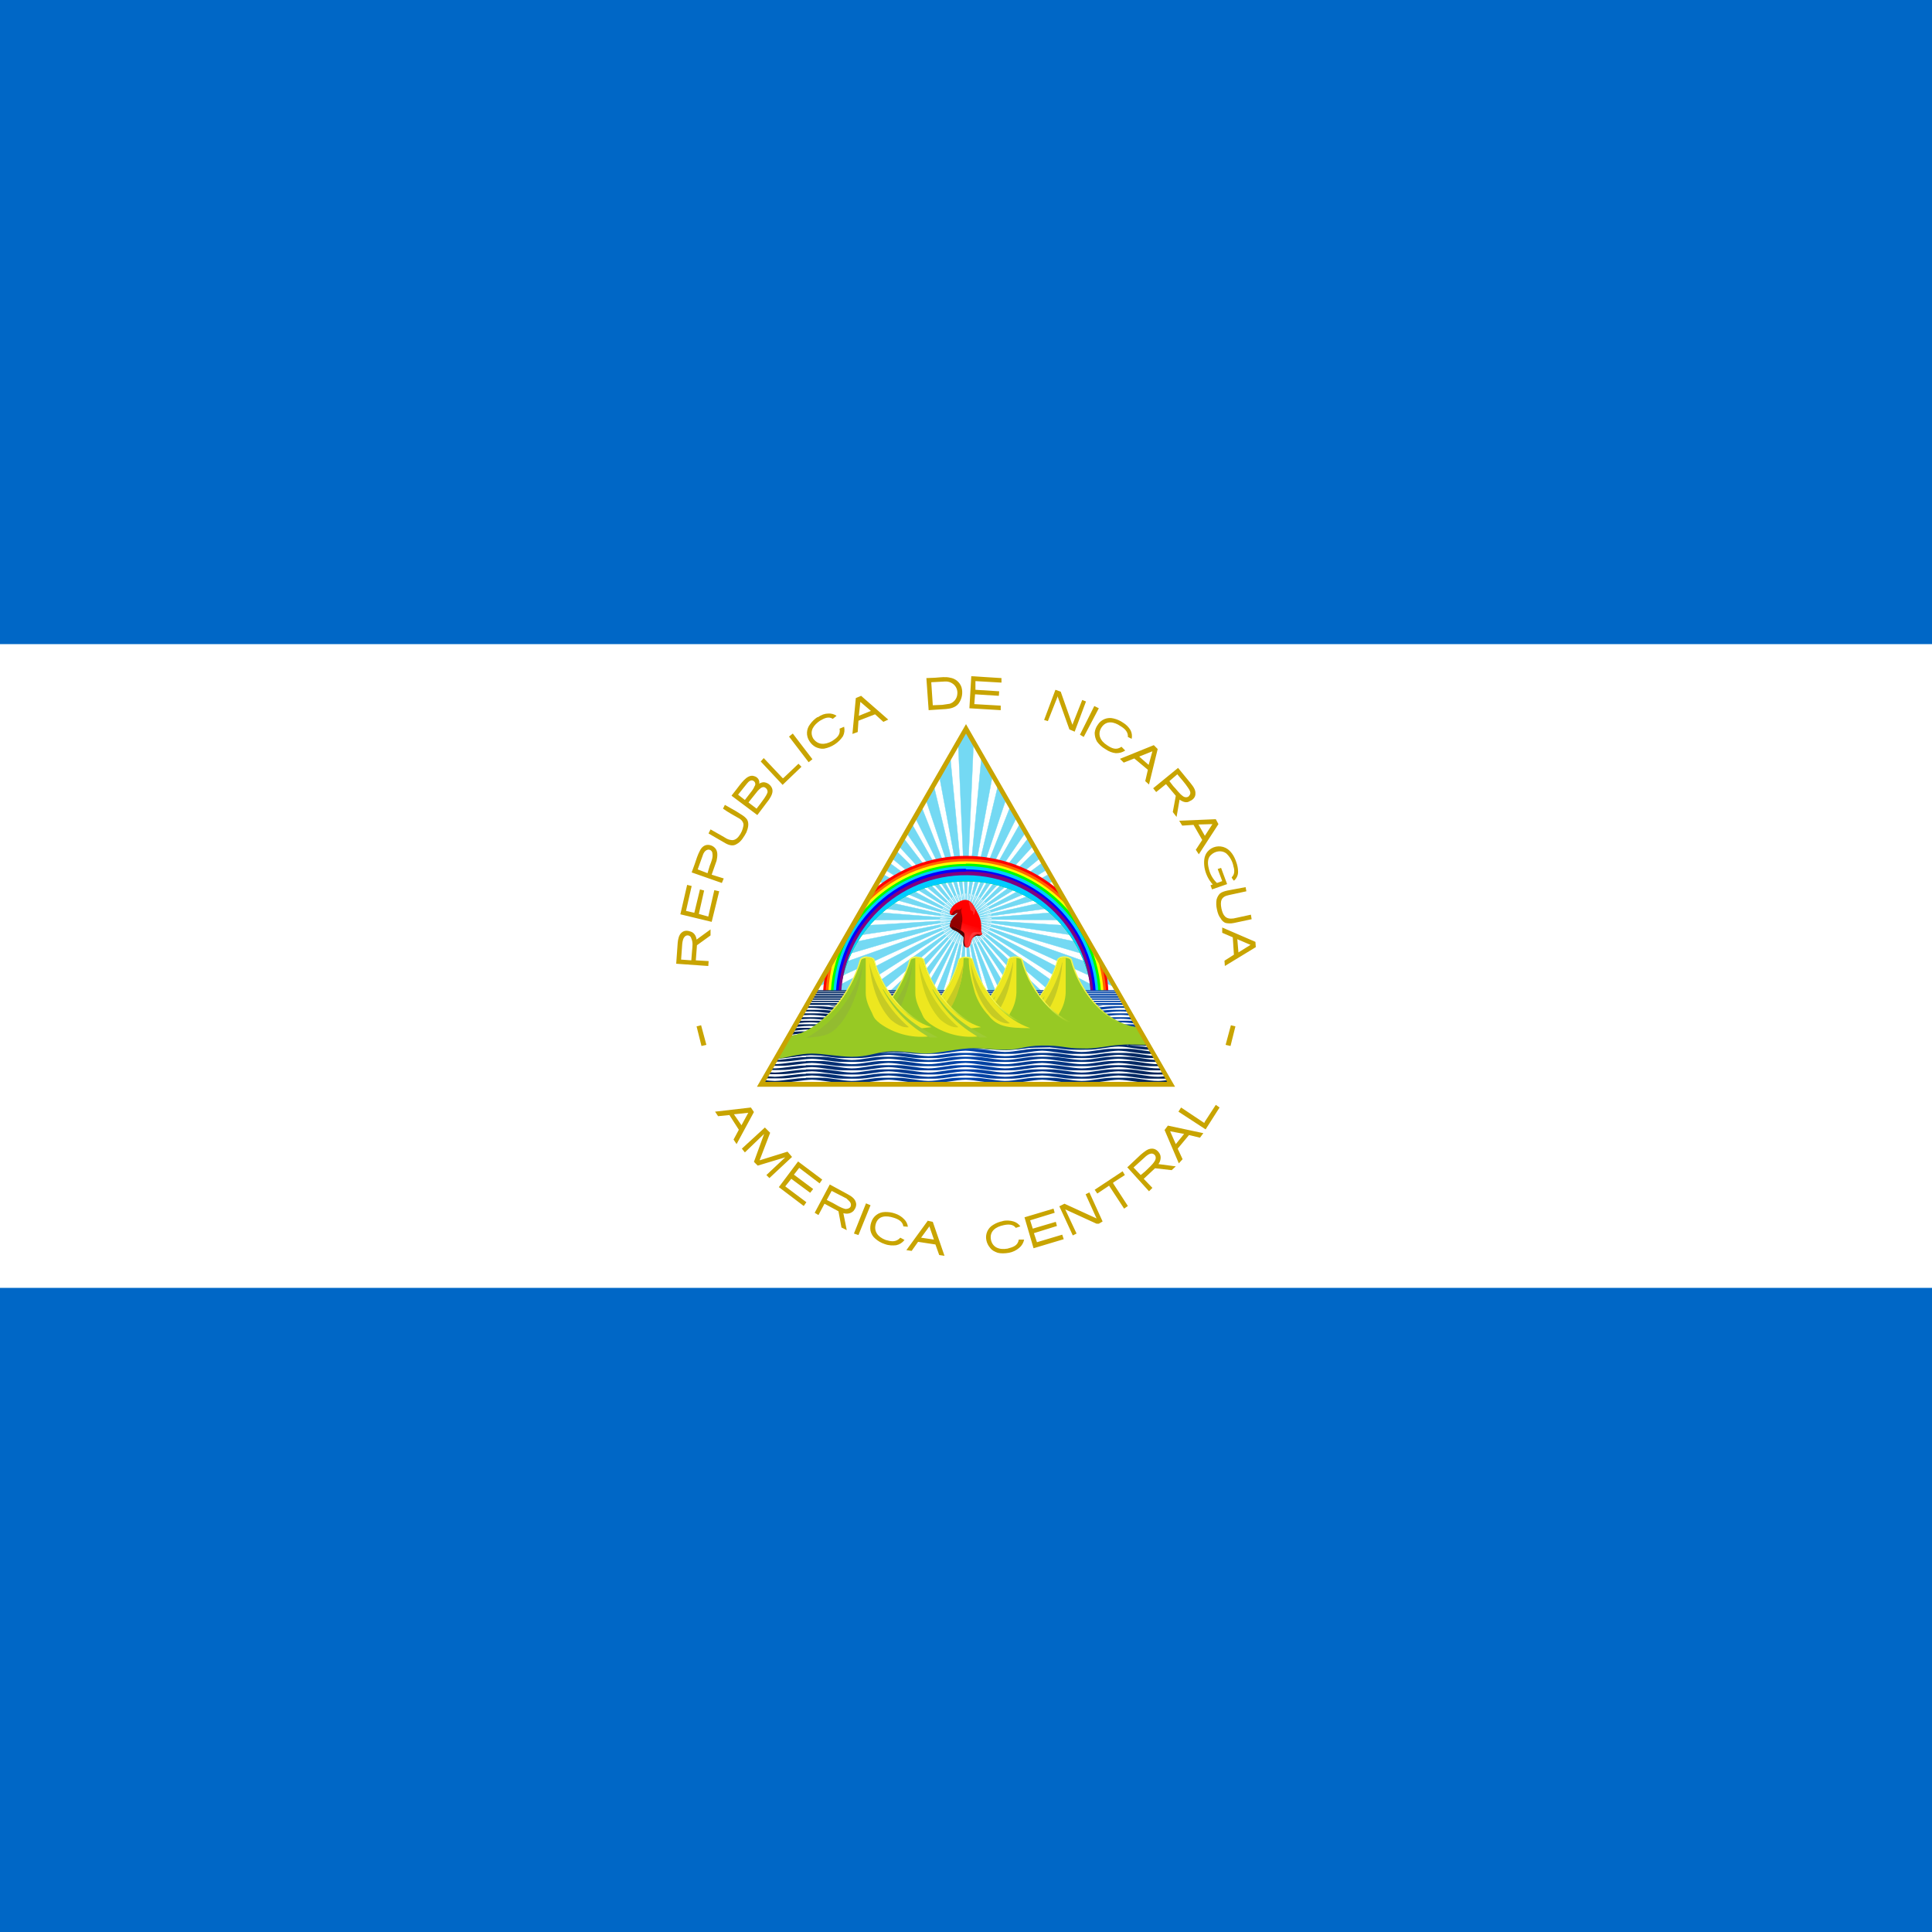
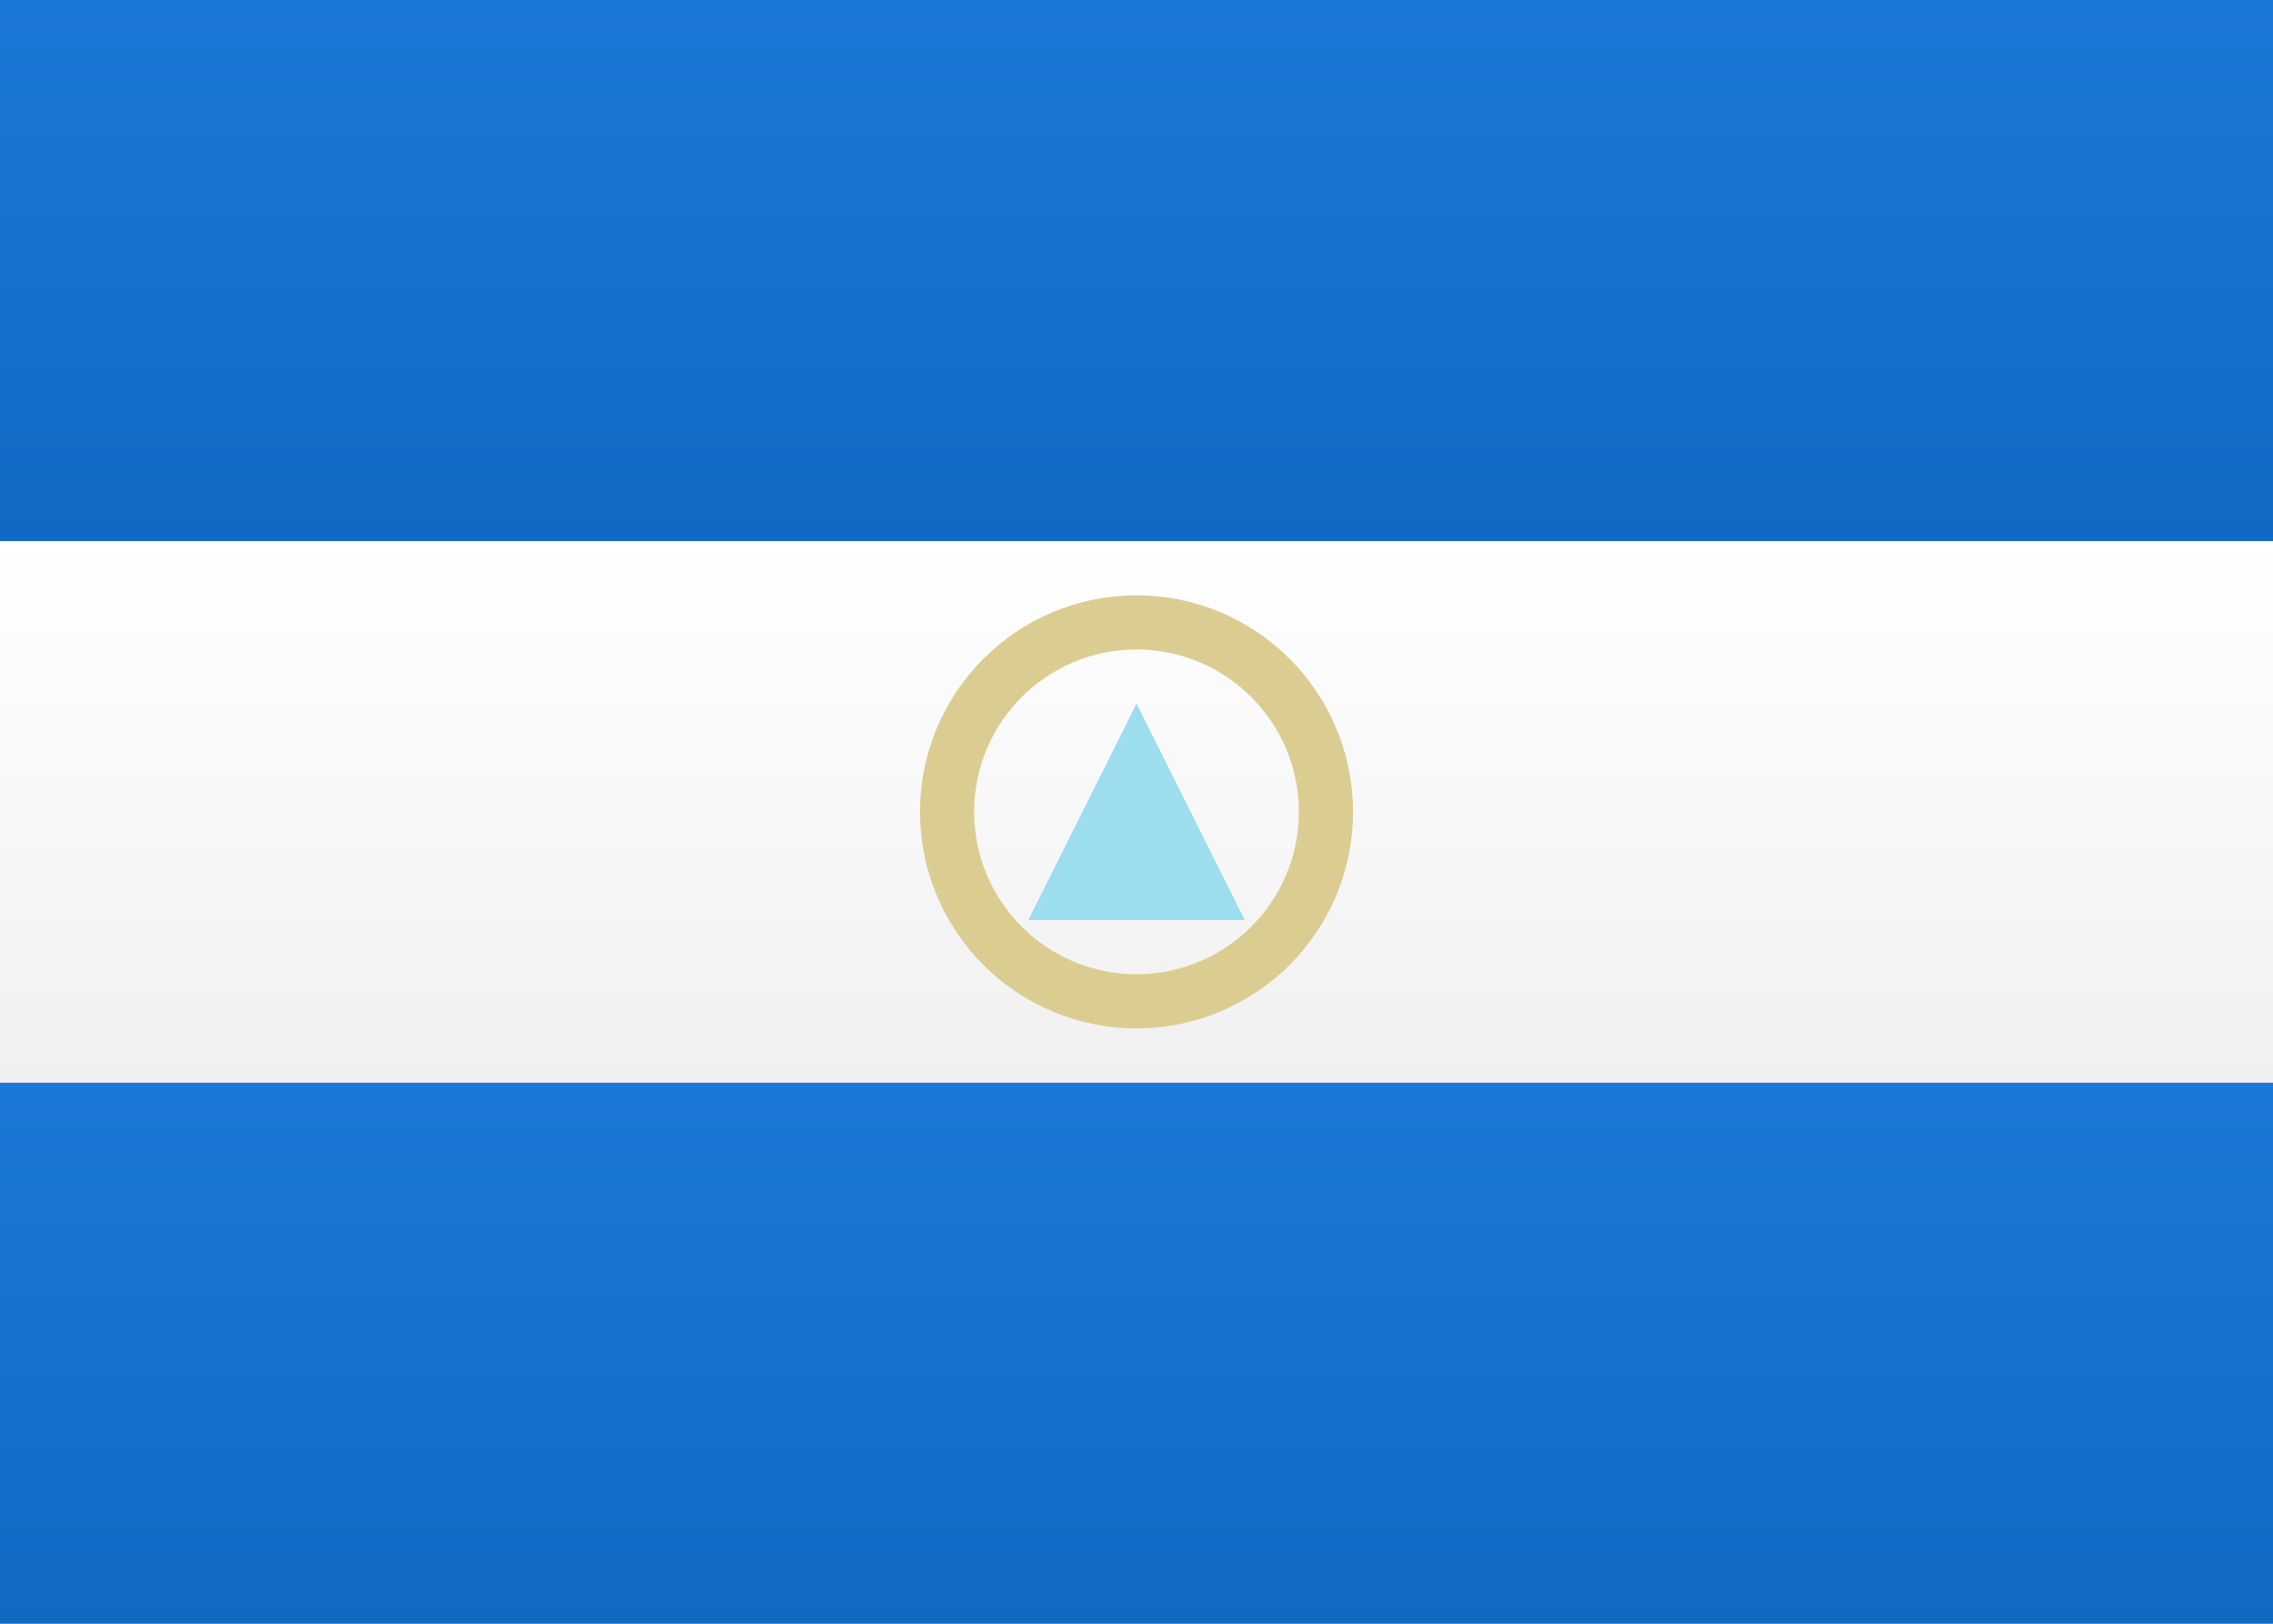
- <svg xmlns="http://www.w3.org/2000/svg" xmlns:xlink="http://www.w3.org/1999/xlink" id="flag-icons-ni" viewBox="0 0 512 512">
+ <svg xmlns="http://www.w3.org/2000/svg" width="21px" height="15px" viewBox="0 0 21 15" version="1.1">
  <defs>
-     <linearGradient id="f" x1="498.7" x2="500.6" y1="289.1" y2="283.4" gradientUnits="userSpaceOnUse">
-       <stop offset="0" stop-color="#510000" />
-       <stop offset=".3" stop-color="#8a0000" />
-       <stop offset="1" stop-color="#a00" />
+     <linearGradient x1="50%" y1="0%" x2="50%" y2="100%" id="linearGradient-1">
+       <stop stop-color="#FFFFFF" offset="0%" />
+       <stop stop-color="#F0F0F0" offset="100%" />
    </linearGradient>
-     <linearGradient id="g" x1="501.4" x2="502.9" y1="291.4" y2="287.4" gradientUnits="userSpaceOnUse">
-       <stop offset="0" stop-color="#ff2a2a" />
-       <stop offset="1" stop-color="red" />
+     <linearGradient x1="50%" y1="0%" x2="50%" y2="100%" id="linearGradient-2">
+       <stop stop-color="#1A78D6" offset="0%" />
+       <stop stop-color="#106AC4" offset="100%" />
    </linearGradient>
-     <linearGradient id="b" x1="484.8" x2="484.8" y1="311.7" y2="317.6" gradientUnits="userSpaceOnUse">
-       <stop offset="0" stop-color="#F5F549" />
-       <stop offset="1" stop-color="#97C924" />
-     </linearGradient>
-     <linearGradient id="a">
-       <stop offset="0" stop-color="#025" />
-       <stop offset=".5" stop-color="#04a" />
-       <stop offset="1" stop-color="#025" />
-     </linearGradient>
-     <linearGradient xlink:href="#a" id="h" x1="444.5" x2="634.4" y1="317.5" y2="317.5" gradientUnits="userSpaceOnUse" />
-     <linearGradient xlink:href="#b" id="v" x1="484.8" x2="484.8" y1="311.7" y2="317.6" gradientUnits="userSpaceOnUse" />
-     <linearGradient xlink:href="#a" id="o" x1="444.5" x2="634.4" y1="317.5" y2="317.5" gradientUnits="userSpaceOnUse" />
-     <linearGradient xlink:href="#a" id="p" x1="444.5" x2="634.4" y1="317.5" y2="317.5" gradientUnits="userSpaceOnUse" />
-     <linearGradient xlink:href="#a" id="q" x1="444.5" x2="634.4" y1="317.5" y2="317.5" gradientUnits="userSpaceOnUse" />
-     <linearGradient xlink:href="#a" id="r" x1="444.5" x2="634.4" y1="317.5" y2="317.5" gradientUnits="userSpaceOnUse" />
-     <linearGradient xlink:href="#b" id="u" x1="484.8" x2="484.8" y1="311.7" y2="317.6" gradientUnits="userSpaceOnUse" />
-     <linearGradient xlink:href="#a" id="x" x1="98.9" x2="125" y1="1440.2" y2="1440.2" gradientTransform="scale(4.45715 .22436)" gradientUnits="userSpaceOnUse" />
-     <linearGradient xlink:href="#a" id="j" x1="444.5" x2="634.4" y1="317.5" y2="317.5" gradientUnits="userSpaceOnUse" />
-     <linearGradient xlink:href="#a" id="l" x1="444.5" x2="634.4" y1="317.5" y2="317.5" gradientUnits="userSpaceOnUse" />
-     <linearGradient xlink:href="#a" id="m" x1="444.5" x2="634.4" y1="317.5" y2="317.5" gradientUnits="userSpaceOnUse" />
-     <linearGradient xlink:href="#a" id="i" x1="444.5" x2="634.4" y1="317.5" y2="317.5" gradientUnits="userSpaceOnUse" />
-     <linearGradient xlink:href="#b" id="s" x1="484.8" x2="484.8" y1="311.7" y2="317.6" gradientUnits="userSpaceOnUse" />
-     <linearGradient xlink:href="#a" id="y" x1="47.9" x2="61.7" y1="3054.2" y2="3054.2" gradientTransform="scale(9.12405 .1096)" gradientUnits="userSpaceOnUse" />
-     <clipPath id="c">
-       <path d="m500 226.4-63.7 110.3h127.4z" />
-     </clipPath>
  </defs>
-   <path fill="#0067c6" d="M0 0h512v512H0z" />
-   <path fill="#fff" d="M0 170.7h512v170.6H0z" />
-   <path fill="#c8a400" d="m179.2 255.4 8.5.6.1-1.3-3.4-.2.3-4 3.6-2.6v-1.6l-3.7 2.7c-.1-.9-.6-1.8-1.5-2.1-.8-.3-1.7-.4-2.4.2-.8.6-1 1.8-1.1 2.7l-.4 5.6zm1.3-1.1.3-4.2c.1-.7.2-1.5.8-2a1 1 0 0 1 1.6.6c.5 1 .3 2.2.2 3.3l-.2 2.5-2.7-.2zm-.2-12 8.3 2 2-8.1-1.3-.3-1.6 7-2.5-.7 1.4-6.2-1.1-.3-1.5 6.2-2.2-.5 1.5-6.6-1.2-.3-1.8 7.8zm3-11.1 8 2.8.5-1.2-3.2-1 1.3-3.7c.2-1 .4-2.2-.2-3.1a2.6 2.6 0 0 0-2.1-1.1c-1 0-1.7.7-2.1 1.5-.6 1.1-1 2.4-1.4 3.6l-.8 2.2zm1.6-.8 1.3-3.6c.2-.7.6-1.4 1.3-1.6.6-.2 1.3.3 1.3 1 .2 1-.3 2.2-.7 3.2l-.6 2-2.6-1zm2.9-9.5 4.5 2.6c.9.5 2 .8 2.9.2 1.2-.6 2-2 2.6-3.1.4-1 .8-2.3.2-3.4-.7-1-1.9-1.5-2.9-2.2l-3-1.7-.5 1c1.4 1 2.9 1.8 4.3 2.6.7.4 1.3 1.2 1.1 2a6 6 0 0 1-1.2 2.7c-.5.7-1.3 1.2-2.1 1-1-.1-1.6-.7-2.4-1.1l-3-1.7-.5 1zm6.1-10 6.8 5.1 3.1-4.1c.6-.9 1.2-2 .8-3a2.6 2.6 0 0 0-2.2-1.6c-.4 0-1 .2-1.2.4.2-1-.5-1.8-1.3-2-1-.4-2 .3-2.7 1-.8.8-1.5 1.8-2.2 2.7l-1.1 1.4zm1.7-.3 2.4-3c.4-.5 1-1 1.6-.7.6.3.7 1 .4 1.4-.4 1-1 1.6-1.6 2.4l-1 1.3-1.8-1.4zm2.8 2 2.4-3c.5-.5 1-1.1 1.7-1 .6.2 1 .8.9 1.4-.4 1.1-1.2 2-1.9 3l-1 1.3-2.1-1.6zm3.2-10.8 5.8 6.2 5-4.8-.8-.8-4 3.8h-.2l-5-5.3zm7.5-6.6 5.2 6.8 1-.8-5.2-6.8zm7.6-5.2a7.2 7.2 0 0 0-2 1.9 3.8 3.8 0 0 0-.2 4.5 4.4 4.4 0 0 0 1.7 1.6c.7.3 1.4.5 2.2.4a7.7 7.7 0 0 0 5-3.3 3.7 3.7 0 0 0 .3-2.5l-1.2.5c.3 1.7-.8 2.5-2 3.3-2 1.1-3.8 1-5-.7-1.1-2 .2-3.6 1.8-4.7 1.2-.7 2.3-1.2 3.4-.5l1-.8a3.4 3.4 0 0 0-2.2-.6c-.9 0-1.8.3-2.8 1zm10.1-5-.9 9.5 1.4-.5.2-3 4.4-1.7 2.2 2 1.3-.6-7.2-6.3-1.4.6zm1.2 1 2.8 2.4-3.2 1.3.4-3.7zm17.5-6.3.6 8.5 4.6-.3c1.2-.1 2.5-.4 3.3-1.4a5 5 0 0 0 .8-4.4 3.8 3.8 0 0 0-3-2.5c-1.2-.3-2.5-.1-3.9 0l-2.4.1zm1.3 1.1 3.7-.2a3.1 3.1 0 0 1 2 .6 2.9 2.9 0 0 1 1.2 2.7 2.9 2.9 0 0 1-2 2.6l-2 .3-2.5.1-.4-6zm10.6-1.6-.5 8.5 8.3.5V187l-7-.4.2-2.6 6.3.4.1-1.2-6.3-.4v-2.3l6.9.4v-1.2l-8-.5zm22.3 3.6-3 8 1 .3 2.5-6.3v-.3l.2.4 3 8.4 1.4.6 3-8-1-.4-2.5 6.3v.3l-.2-.3-3-8.5zm11.5 4.9-4 7.6-1-.6 3.8-7.6zm6.4 3.8a7.2 7.2 0 0 0-2.5-1.1 3.8 3.8 0 0 0-4.2 1.7 4.4 4.4 0 0 0-.8 2.1c0 .8.2 1.6.6 2.3a7 7 0 0 0 2.2 2c1 .7 1.9 1 2.8 1.1 1 0 1.7-.2 2.5-.7l-1-1c-1.4 1-2.6.4-3.8-.4-1.9-1.2-2.6-3-1.5-4.7 1.3-2 3.4-1.5 5-.4 1.2.7 2.1 1.6 2 2.9l1 .5a3.4 3.4 0 0 0-.3-2.3 5.8 5.8 0 0 0-2-2zm8.1 6-8.9 3.6 1 1 2.8-1.1 3.6 3-.7 3 1 .9 2.3-9.4-1-1zm-.3 1.6-1 3.6-2.5-2.2 3.5-1.4zm6.8 4.4-6.6 5.4.8 1 2.6-2.1 2.6 3.1-.8 4.3 1 1.3.8-4.6c.8.6 1.9 1 2.7.4.8-.3 1.5-1 1.5-1.9.1-1.2-.7-2.1-1.4-3l-3.2-3.9zm-.2 1.7c1 1.2 2 2.3 2.8 3.5.4.6 1 1.4.4 2.1-.3.6-1.2.6-1.7.2-1-.7-1.7-1.8-2.6-2.7l-1-1.3 2.1-1.8zm10.1 11.9-9.6.4.8 1.3 3-.2 2.3 4-1.7 2.6.8 1.2 5.2-8-.7-1.3zm-.8 1.3-2 3.1-1.7-3 3.7-.1zm6.3 10c-.5-1.5-1.4-3-2.8-3.7a4 4 0 0 0-4.8 1c-1 1.2-1 2.8-.8 4.2a9 9 0 0 0 2.2 4.5l-.6.2.4 1.1 4-1.4-1.6-4.3-.9.3 1.2 3.2-1.4.5a7.5 7.5 0 0 1-2.2-4c-.3-1.2-.3-2.6.6-3.4 1-1 2.7-1.4 4-.5a6.2 6.2 0 0 1 2 3.6c.3.9.3 2-.4 2.7-.2.1 0 .3.1.5l.4.5a3 3 0 0 0 1.1-2.4c0-.9-.2-1.8-.5-2.6zm2.5 6.7-4.8.9c-.9.2-1.5.4-2 .8-.4.4-.7.9-.9 1.6a6.8 6.8 0 0 0 .1 2.6c.2 1 .5 1.8 1 2.4.3.6.8 1 1.3 1.2.6.1 1.3.2 2.2 0l4.7-1-.2-1.2-4.6 1c-2.1.3-2.8-.8-3.2-2.6-.4-2-.1-3.2 2-3.6l4.6-1-.2-1.1zm2.6 14.5-8.8-3.8v1.4l2.8 1.2.3 4.6-2.5 1.6.1 1.4 8.2-5-.1-1.4zm-1.3.8-3.2 2-.3-3.5 3.5 1.5zm-145.6 21.3-1.2.3 1.3 5.2 1.3-.3zm140.4 0 1.2.3-1.3 5.2-1.3-.3zM199 293.5l-9.5 1.1.8 1.2 3-.3 2.5 3.9-1.4 2.6.8 1.2 4.6-8.5-.8-1.2zm-.7 1.4-1.8 3.3-2-2.9 3.8-.4zm4.4 3.9-6.1 5.6.8 1 5.1-4.9-2.7 7.4 1 1 7.3-2.2-5 4.7.8.8 6-5.6-1.2-1.4-7.4 2.3 2.8-7.3zm8.8 9-5.1 6.8 6.6 5 .7-1-5.6-4.2 1.6-2 5 3.7.8-1-5.1-3.8 1.4-1.8 5.4 4.1.7-1-6.4-4.8zm8.4 6.1-4 7.5 1 .6 1.6-3 3.7 2 .8 4.3 1.4.7-.9-4.5c1 .3 2 .1 2.7-.6.5-.6.9-1.5.6-2.3-.3-1.1-1.4-1.7-2.3-2.2l-4.6-2.5zm.5 1.7 3.9 2c.5.5 1.3 1 1.2 1.8 0 .7-.8 1-1.4 1-1.3-.3-2.3-1-3.4-1.6l-1.6-.8 1.3-2.4zm9.1 3.3-3.2 8 1.2.4 3.2-7.9zm7.7 2.7a7.2 7.2 0 0 0-2.7-.4 3.8 3.8 0 0 0-3.6 2.7 4.4 4.4 0 0 0-.2 2.3c.2.8.6 1.5 1.2 2a7 7 0 0 0 2.6 1.5c1.1.4 2.1.4 3 .3a3.7 3.7 0 0 0 2.2-1.4l-1.1-.6c-1.2 1.3-2.5 1-3.9.6-2.1-.8-3.2-2.3-2.6-4.3.7-2.2 2.8-2.2 4.7-1.6 1.3.4 2.4 1 2.6 2.3l1.2.1a3.4 3.4 0 0 0-1-2 5.8 5.8 0 0 0-2.4-1.5zm8.6 2-5.6 7.7 1.4.2 1.7-2.4 4.6.7 1 2.8 1.4.2-3.1-9-1.4-.3zm.5 1.4 1.2 3.5-3.4-.5 2.2-3zm19.5-1.4a7.2 7.2 0 0 0-2.6 1 3.8 3.8 0 0 0-1.8 4.1 4.4 4.4 0 0 0 1 2c.5.7 1.2 1 2 1.3.8.2 1.8.2 3 0a5.8 5.8 0 0 0 2.7-1.3 3.7 3.7 0 0 0 1.3-2.2H270c-.3 1.7-1.6 2-3 2.4-2.3.4-4-.4-4.4-2.4-.4-2.3 1.4-3.4 3.3-3.8 1.3-.3 2.6-.3 3.3.7l1.2-.4a3.4 3.4 0 0 0-1.8-1.3 5.8 5.8 0 0 0-3-.1zm5.7-1 2.4 8.2 8-2.4-.4-1.2-6.7 2-.8-2.4 6.1-1.9-.3-1.1-6.1 1.8-.7-2.2 6.5-2-.3-1.1-7.7 2.3zm9.2-3 3.6 7.8 1-.5-3-6.4 8.3 3.8h.6l1-.6-3.5-7.7-1 .5 2.9 6.4-8.5-3.9-1.4.7zm9.4-4.3.7 1 3-2 .1-.1 4 6.1 1-.7-3.9-6v-.2l3.1-2-.6-1zm8.6-6 5.8 6.4.9-.9-2.3-2.4 3-2.8 4.4.5 1.1-1-4.6-.6c.6-.8.8-2 .3-2.8-.4-.7-1.1-1.3-2-1.3-1.2 0-2 .8-3 1.6l-3.6 3.4zm1.7.1 3.3-3c.5-.4 1.4-1 2.1-.5.6.4.6 1.2.2 1.8-.6 1-1.6 1.8-2.5 2.7l-1.2 1-1.9-2zm8.2-10 3.8 8.9 1-1.1-1.3-2.8 3-3.6 2.9.7.9-1.2-9.4-2-.9 1.2zm1.5.4 3.7.7-2.2 2.7-1.5-3.4zm2.2-5.2 7.2 4.7 3.7-5.8-1-.7-3 4.6v.2l-.2-.1-6-4z" />
-   <g clip-path="url(#c)" transform="translate(-170.7) scale(.85333)">
-     <path fill="#fff" d="m500 226.4-31.5 54.5-15.4 26.7h93.8l-14.7-25.4-32.2-55.8z" />
-     <g id="e">
-       <g id="d">
-         <path fill="#17c0eb" stroke="#17c0eb" stroke-width=".1" d="m500 226.4-2.4 4 2.4 55 2.4-55z" opacity=".6" />
-         <path fill="#fff" d="M500 277.5h-.1l.1 3 .1-3h-.1z" />
-       </g>
-       <use xlink:href="#d" width="100%" height="100%" transform="rotate(72 500 285.5)" />
-       <use xlink:href="#d" width="100%" height="100%" transform="rotate(144 500 285.5)" />
-       <use xlink:href="#d" width="100%" height="100%" transform="rotate(-144 500 285.5)" />
-       <use xlink:href="#d" width="100%" height="100%" transform="rotate(-72 500 285.5)" />
+   <g id="Symbols" stroke="none" stroke-width="1" fill="none" fill-rule="evenodd">
+     <g id="NI">
+       <rect id="FlagBackground" fill="url(#linearGradient-1)" x="0" y="0" width="21" height="15" />
+       <rect id="Rectangle-2" fill="url(#linearGradient-2)" x="0" y="0" width="21" height="5" />
+       <rect id="Rectangle-2" fill="url(#linearGradient-2)" x="0" y="10" width="21" height="5" />
+       <rect id="Rectangle-2" fill="url(#linearGradient-1)" x="0" y="5" width="21" height="5" />
+       <path d="M10.5,9 C11.328,9 12,8.328 12,7.5 C12,6.672 11.328,6 10.5,6 C9.672,6 9,6.672 9,7.5 C9,8.328 9.672,9 10.5,9 Z M10.5,9.5 C9.395,9.5 8.5,8.605 8.5,7.5 C8.5,6.395 9.395,5.5 10.5,5.5 C11.605,5.5 12.5,6.395 12.5,7.5 C12.5,8.605 11.605,9.5 10.5,9.5 Z" id="Oval-1" fill="#DBCD92" fill-rule="nonzero" />
+       <polygon id="Rectangle-390" fill="#9CDDEE" points="10.5 6.5 11.5 8.5 9.5 8.5" />
    </g>
-     <use xlink:href="#e" width="100%" height="100%" transform="rotate(8 500 285.5)" />
-     <use xlink:href="#e" width="100%" height="100%" transform="rotate(16 500 285.5)" />
-     <use xlink:href="#e" width="100%" height="100%" transform="rotate(24 500 285.5)" />
-     <use xlink:href="#e" width="100%" height="100%" transform="rotate(32 500 285.5)" />
-     <use xlink:href="#e" width="100%" height="100%" transform="rotate(40 500 285.5)" />
-     <use xlink:href="#e" width="100%" height="100%" transform="rotate(48 500 285.5)" />
-     <use xlink:href="#e" width="100%" height="100%" transform="rotate(56 500 285.5)" />
-     <use xlink:href="#e" width="100%" height="100%" transform="rotate(64 500 285.5)" />
-     <path fill="red" d="M500 265.8a44.2 44.2 0 0 0-29 10.8L456.4 302a45 45 0 0 0-.8 8.3h5a39.4 39.4 0 0 1 78.7 0h5a45 45 0 0 0-.7-8.3L529 276.6a44.3 44.3 0 0 0-29-10.8z" />
-     <path fill="#f60" d="M500 266.7a43.5 43.5 0 0 0-30.3 12.2l-12 20.9a43.6 43.6 0 0 0-1.3 10.4h4.3a39.4 39.4 0 0 1 78.6 0h4.3a43.9 43.9 0 0 0-1.3-10.5l-12-20.8a43.5 43.5 0 0 0-30.3-12.2z" />
-     <path fill="#ff0" d="M500 267.5a42.7 42.7 0 0 0-32 14.3l-8.7 15a42.7 42.7 0 0 0-2 13.5h3.3a39.4 39.4 0 0 1 78.7 0h3.5c0-4.7-.8-9.2-2.1-13.4l-8.8-15.1a42.6 42.6 0 0 0-31.9-14.3z" />
-     <path fill="#0f0" d="M500 268.3a42 42 0 0 0-34.9 18.6l-2.8 4.9a41.8 41.8 0 0 0-4.3 18.5h2.7a39.4 39.4 0 0 1 78.6 0h2.7a41.8 41.8 0 0 0-4.3-18.5l-2.8-5a42 42 0 0 0-34.9-18.6z" />
-     <path fill="#0cf" d="M500 269a41.2 41.2 0 0 0-41.2 41.3h1.9a39.4 39.4 0 0 1 78.6 0h1.9A41.2 41.2 0 0 0 500 269z" />
-     <path fill="#00f" d="M500 269.8a40.4 40.4 0 0 0-40.4 40.4h1.4a39 39 0 1 1 78 0h1.4A40.4 40.4 0 0 0 500 270z" />
-     <path fill="purple" d="M500 270.7a39.6 39.6 0 0 0-39.6 40.3h.8v-.8a38.8 38.8 0 1 1 77.6.8h.8v-.8a39.6 39.6 0 0 0-39.6-39.6z" />
-     <path fill="#510000" d="M500.4 288.1c-.7 0-1.2-.5-1.8-.6a2.2 2.2 0 0 0-.7 2.1c.3.1.3.4.9.9s.5.7.4 2c0 .4.1 1.5.6 1.6.5.1 1-.3 1.1-1.2.1-.7.4-1.2.7-1.6.3-1.9-.2-2.6-1.2-3.2z" />
-     <path fill="red" d="M497.2 283.5c-.6 0-1.6 1-2 .5-.2-.3-.3-.9 0-1.4a4.8 4.8 0 0 1 2.2-2.3c2.3-1.4 3.9-1 5 1 1.1 1.8 2.2 3.8 2.3 5.4 0 .5.3 1.4-.2 1.9-1.3 1.4-4.6-1.5-6.5-1-.6.1-1.4.6-2 .2-.4-.3 0-1 .3-1.3.6-.5 1.5-2.4 1.4-3.2 0-.4 0 .2-.5.2z" />
-     <path fill="url(#f)" d="M497 282.6c-1.2.4-1 1-1.6 1.5.2.1.8.3 1.4-.3.2-.2.5-.3.7-.3l-.7.7a5.2 5.2 0 0 0-1.4 1.8c-.3.8-.4 1.7-.3 1.8 0 0 .4.8 1.5 1.2 2 .8 2.4 2.5 4.5 2.5 1.6 0 1.4-1.1 2.7-.9 1 .2 1.7-.7.6-1.2a14 14 0 0 0-5.4 0c-.4-4 0-2.6-.1-4.4-.1-1.7-.7-1.8 0-3.3-.5 1-1.2.8-2 .8z" />
-     <path fill="#ff2a2a" d="m501 279.8-.1.6.3 1 .2 1c0 .3.4.4.7.6.4.3 0 1 .3 1.1.2 0 .5-1 .5-1.2v-.7a15.3 15.3 0 0 0-.5-.9 3.6 3.6 0 0 0-.2-.3 4.2 4.2 0 0 0-.8-.9 4 4 0 0 0-.3-.2l-.2-.1z" />
-     <path fill="url(#g)" d="m501.3 287.4-2-.7c-1.3-.4-2.6-1.2-3.5-.8-.3.1-.3.4-.4.9 0 .5-.5 1.3 0 1 .6-.4 2.4.8 3 1.1.3.2 1 .6 1.1 1 .2.6 0 1.8 0 2.4 0 .5.2 1.8.7 2 .6.1 1.1-.4 1.3-1.3.3-.9.4-1.4.8-1.9s.8-.8 1.3-.9c.6 0 1.4.5 1.4-.2 0-.4-.4-.8-.2-1.4.1-.5-.4-.4-.9-.6l-2.7-.6z" />
-     <path fill="#910000" d="M498.4 288.9c-.4-.2-2.3-1.5-3-1-.3 0-.4 0-.4-.3l.2-.9c0-.3.2-.8.5-1 .7-.6 2.3.5 3.1.8l-.4 2.4z" />
-     <path fill="#ff3a3a" d="M501.8 291.4c.9-1.6 1.5-1.4 2.6-1.4.4 0 .5-.3.4-.7-.3.6-1.7 0-2.5.3-1.5.7-1.2 3.7-2 4 .8.7 1.1-1.7 1.5-2.2z" />
-     <g fill="url(#h)">
-       <path fill="#fff" d="m453.1 307.6-10 17.3H557l-10-17.2h-93.8z" />
-       <g id="n" fill="url(#i)">
-         <path id="k" fill="url(#j)" d="M449.7 321.4a36 36 0 0 0-4.7.3l-.5.9c2.4-.3 4.7-.7 7.2-.7 3.2 0 6.2.8 9.7.8h4.6c3.5 0 6.4-.8 9.7-.8 3.3 0 6.3.8 9.8.8h4.6c3.5 0 6.4-.8 9.7-.8 3.3 0 6.3.8 9.8.8h4.5c3.5 0 6.5-.8 9.8-.8 3.3 0 6.3.8 9.8.8h4.5c3.5 0 6.5-.8 9.8-.8 2.6 0 5 .5 7.5.7l-.5-1a38 38 0 0 0-4.4-.2h-4.5c-3.5 0-6.5.7-9.8.8-3.3 0-6.3-.8-9.8-.8H522c-3.5 0-6.5.7-9.8.8-3.3 0-6.3-.8-9.8-.8H498c-3.5 0-6.5.7-9.8.8-3.3 0-6.3-.8-9.8-.8h-4.5c-3.5 0-6.5.7-9.8.8-3.3 0-6.2-.8-9.7-.8h-4.6z" />
-         <use xlink:href="#k" width="100%" height="100%" y="-1.1" fill="url(#l)" />
-         <use xlink:href="#k" width="100%" height="100%" y="-2.2" fill="url(#m)" />
-       </g>
-       <use xlink:href="#n" width="100%" height="100%" y="-3.3" fill="url(#o)" />
-       <use xlink:href="#n" width="100%" height="100%" y="-6.7" fill="url(#p)" />
-       <path fill="url(#q)" d="M453.2 307.5v.2h93.7l-.1-.2h-93.6zm-.2.3-.1.3H547l-.1-.3h-94zm-.2.4-.2.3h94.8l-.2-.3h-94.4zm-.3.5-.3.5h95.6l-.3-.5h-95zm-.4.7-.3.5h96.4l-.3-.5h-95.8zm-.4.7-.2.4h97l-.2-.4h-96.6zm-.4.7-.2.4H549l-.3-.4h-97.4zm-.4.7-.3.6h98.8l-.3-.6H451z" />
-       <path fill="url(#r)" d="M457.4 312.3c3.4.7 3.7 0 3.7 0zm81.5 0s.3.7 3.7 0z" />
-     </g>
-     <g fill="#ccd11e">
-       <g id="t">
-         <path fill="url(#s)" d="M530.6 297c-1.7 0-2.2.9-2.2.9-2.7 10.6-11.8 21.3-22.6 21.3h-8V330h61.4l-6.2-11c-9.7-1.4-17.6-11.3-20.1-21.1 0 0-.6-.9-2.3-.9z" />
-         <path fill="#97c924" d="M530.6 297.5c-.8 0-1.2.1-1.5.3l-.3.3a33.6 33.6 0 0 1-8.4 14.7c-4 4.1-9 6.9-14.6 6.9h-7.7v9.9H559l-5.7-10c-4.7-.7-9-3.2-12.4-6.8a33.6 33.6 0 0 1-8.4-14.7l-.3-.3a2.8 2.8 0 0 0-1.6-.3z" />
-         <path fill="#ede71f" d="M530.6 297.5h.4v10.8a13 13 0 0 1-2 6.4c-.5 1.6-1 1-2.3 2.9a25.4 25.4 0 0 1-5.2 1.2c-2.5.4-8 .8-10.9.1a23 23 0 0 0 9.8-6 30.6 30.6 0 0 0 2.1-2.5 33.7 33.7 0 0 0 3-4.4l1-2a33.9 33.9 0 0 0 1.3-2.9 29.8 29.8 0 0 0 1-3l.3-.3.6-.2 1-.1z" />
-         <path fill="#c6cb24" d="M530 298.9c-.5 6-2.3 13.2-6.7 17.8-1.6 1.3-3.7 2.6-5.6 2.3 6.7-5.5 10.8-14 12.2-20.1z" />
-         <path fill="#9ecb34" d="M524.5 309.3c-1 2.7-4.8 6.7-8.8 10h-2.9c2.5-.2 8.3-5 11.7-10z" />
-       </g>
-       <use xlink:href="#t" width="100%" height="100%" x="-15.3" />
-       <g fill="#c6cb24">
-         <path fill="url(#u)" d="M502.2 298c2.8 10.5 11.8 21.2 22.6 21.2h8.1V330h-65.8v-10.8h8c10.8 0 19.9-10.7 22.6-21.3 0 0 .6-.8 2.3-.8 1.7 0 2.2.8 2.2.8z" />
-         <path fill="#97c924" d="M500 297.5c.8 0 1.2.2 1.5.3l.3.3a33.6 33.6 0 0 0 8.4 14.7c4 4.1 9 6.9 14.6 6.9h7.7v9.9h-65v-10h7.7c5.5 0 10.6-2.7 14.6-6.8a33.6 33.6 0 0 0 8.3-14.7l.3-.3a3 3 0 0 1 1.6-.3z" />
-         <path fill="#ede71f" d="M499.3 297.5a3.4 3.4 0 0 0-.3 0l-.6.3-.3.3a28.9 28.9 0 0 1-1 3 34.2 34.2 0 0 1-1.2 3 34.2 34.2 0 0 1-1 1.9 33.6 33.6 0 0 1-3 4.4 30.7 30.7 0 0 1-2.1 2.4 23 23 0 0 1-9.8 6.1c2.8.7 4 0 6.5-.4 2-.3 4.2-.6 6-1.2 1.5-2 1-1.3 1.5-2.9 1.2-2.2 3-4.2 3.4-6.7 1.6-3 1.9-8.6 1.9-10.2z" />
-         <path d="M499.3 298.9c-.4 6-2.3 13.2-6.7 17.8-1.6 1.3-3.6 2.6-5.6 2.3 6.8-5.5 10.9-14 12.3-20.1z" />
-         <path fill="#9ecb34" d="M493.8 309.3a31 31 0 0 1-8.8 10h-2.8c2.5-.2 8.2-5 11.6-10z" />
-         <path fill="#ede71f" d="m501 297.6.5.2.4.3a32.3 32.3 0 0 0 1 3 33.6 33.6 0 0 0 1.2 3l1 1.9a33.6 33.6 0 0 0 3 4.4 30.7 30.7 0 0 0 2.1 2.4 24 24 0 0 0 9.8 6.5c-7.3 0-10.4-.6-13-4a19 19 0 0 1-4.2-7c-.5-2-2-6.5-1.9-10.7z" />
-         <path d="M501.5 298.9c.4 6 2.2 12 6.6 16.6 1.6 1.4 3.6 2.6 5.6 2.3a31.1 31.1 0 0 1-12.2-18.9z" />
-       </g>
-       <g id="w">
-         <path fill="url(#v)" d="M484.8 297c-1.8 0-2.3.9-2.3.9-2.5 9.8-11.8 22.3-21.5 23.8l-4.8 8.3h49v-11.3c-8.8-2.4-15.9-11.7-18.2-20.8 0 0-.5-.8-2.3-.8z" />
-         <path fill="#97c924" d="M484.8 297.5c-.8 0-1.3.2-1.6.3l-.3.3a43.4 43.4 0 0 1-8.1 15c-3.4 4.3-9.7 8.6-14 9l-4.3 7.5h48v-10.7a23.2 23.2 0 0 1-9.5-6 33.6 33.6 0 0 1-8.4-14.8l-.3-.3a2.9 2.9 0 0 0-1.5-.3z" />
-         <path fill="#93bc30" d="M483.4 298.9c-.6 9-5.6 20.5-11.3 22.4-1.9.7-5.1.9-6.2 1a36 36 0 0 0 17.6-23.4z" />
-         <path fill="#ede71f" d="M484.8 297.5h-.5v10.8c0 2.3.9 4.2 2 6.4l.2.5c.5 1.1.8 1.5 2.3 2.7a22 22 0 0 0 14.8 4c-1.1-.9-2.3-1.7-3.4-2.4l4.5-.5a23 23 0 0 1-9.7-6.2 30.5 30.5 0 0 1-1.4-1.5l-.6-.8a35 35 0 0 1-3.2-4.5 34.2 34.2 0 0 1-1-2 34 34 0 0 1-1.6-3.9 31.7 31.7 0 0 1-.6-2l-.3-.3a2.2 2.2 0 0 0-.6-.2 3.6 3.6 0 0 0-1-.1z" />
-         <path d="M485.4 298.9c.5 6 2.3 13.2 6.7 17.8 1.6 1.3 3.6 2.6 5.6 2.3a38.5 38.5 0 0 1-12.3-20.1z" />
-         <path fill="#9ecb34" d="M489.6 307.3a35 35 0 0 0 14.6 14.9h2.5c-4.4-2.4-11.5-5.8-17-15z" />
-       </g>
-       <use xlink:href="#w" width="100%" height="100%" x="-15.4" fill="#c6cb24" />
-     </g>
-     <path fill="#fff" d="M556.5 324.7c-.6.2-4.4-.2-6.4 0l-1.3.3h-3.3c-3.6 0-6.7 1-10.1 1-3.4 0-6.5-1-10-1H522c-3.6 0-6.7 1-10.1 1-3.4 0-6.5-1-10-1h-3.4c-3.6 0-6.7 1-10 1-3.5 0-6.5-1-10.1-1H475c-3.6 0-6.6 1-10 1-3.5 0-6.5-1-10.1-1h-3.4c-2.8 0-6.2.6-8.9.8l-6.3 10.9h127.4z" />
-     <path fill="url(#x)" d="M548 323.1h-.6c-3.2.1-5.6 1.1-11.2 1.1s-6.2-1-12.6-.8c-6 0-8.4 1.2-11.7 1.2-3.2 0-8.4-.7-12.5-.3-4 .4-8.8 1.3-12 1.3-3.9 0-7.8-.7-11.8-.3-4.1.4-6 1.5-11.1 1.5-4.4 0-9-.7-12.8-.7-3.4 0-7.2 1-10 1.4l-.9 1.5c2.3-.3 8.6-1.3 10.8-1.3 2.4 0 10.7.5 15.3.3 4.7-.1 5.2-1.2 10.7-1.2 3.8 0 6.6.4 10.5.4 2.5 0 4.7-1.2 8.4-1.2l2.8-.1c3.1-.5 8.4 0 12 .2 3.3.2 5.5-.6 9-.7l4.4-.1c3.5-.2 6.4.6 9.7.6 3.2-.2 6.4-1 9.8-1l4.5-.2c2.3 0 5.9 0 8.3.5l-.8-1.4c-2.4-.1-5.3-.7-8.2-.7z" />
-     <g id="A">
-       <path id="z" fill="url(#y)" d="M450.3 334.8c-3.4 0-6.4.8-9.6.9a31.8 31.8 0 0 1-3.6-.3l-.5.8h6c3.5 0 6.4-.8 9.6-.9 3.3.1 6.2 1 9.7 1h4.5c3.4 0 6.4-.9 9.6-1 3.3.1 6.3 1 9.7 1h4.5c3.5 0 6.4-.9 9.7-1 3.2.1 6.1 1 9.6 1h4.5c3.4 0 6.4-.9 9.7-1 3.2.1 6.2 1 9.6 1h4.5c3.5 0 6.4-.9 9.6-1 3.3.1 6.2 1 9.7 1h4.5l1.8-.1-.5-.8c-1 .1-2.1.3-3.2.3-3.3 0-6.2-1-9.7-1h-4.5c-3.4 0-6.4 1-9.6 1-3.3-.1-6.2-1-9.7-1h-4.5c-3.4 0-6.4 1-9.6 1-3.3-.1-6.2-1-9.7-1h-4.5c-3.5 0-6.4 1-9.6 1-3.3-.1-6.2-1-9.7-1h-4.5c-3.4 0-6.4 1-9.6 1-3.3-.1-6.2-1-9.7-1h-4.5z" />
-       <use xlink:href="#z" width="100%" height="100%" y="-1.3" />
-       <use xlink:href="#z" width="100%" height="100%" y="-2.6" />
-     </g>
-     <use xlink:href="#A" width="100%" height="100%" y="-3.9" />
-     <use xlink:href="#A" width="100%" height="100%" y="-7.7" />
-     <path fill="#97c924" d="m443.9 324.7-2.5 4.2c2.9-.5 7.1-1.7 10.7-1.7 3.6 0 8 .9 12.4 1 5 0 7-1.2 11-1.6 4.1-.4 8 .5 12 .6 3.1 0 7.9-1.1 12-1.5 4-.5 7.7.3 12.5.3 4.9.1 5.7-1.2 11.6-1.3 6.4-.1 7 .9 12.6.9 4.2.2 7.9-.9 11.7-1.1 3.8-.3 5.5 0 8.3 0l-1.9-3.2-101.3 2.3z" />
-     <path fill="#fff" d="m550 324.6 4 .3a91.4 91.4 0 0 0 2.9.3l-.4-.5c-.6.2-4.4-.2-6.4 0z" />
  </g>
-   <path fill="#c8a400" d="m256 191.9-27.4 47.5-28 48.6h110.8L284 240.5l-28-48.6zm0 2.5 27 46.7 26.3 45.6H202.8l26.9-46.6z" />
</svg>
